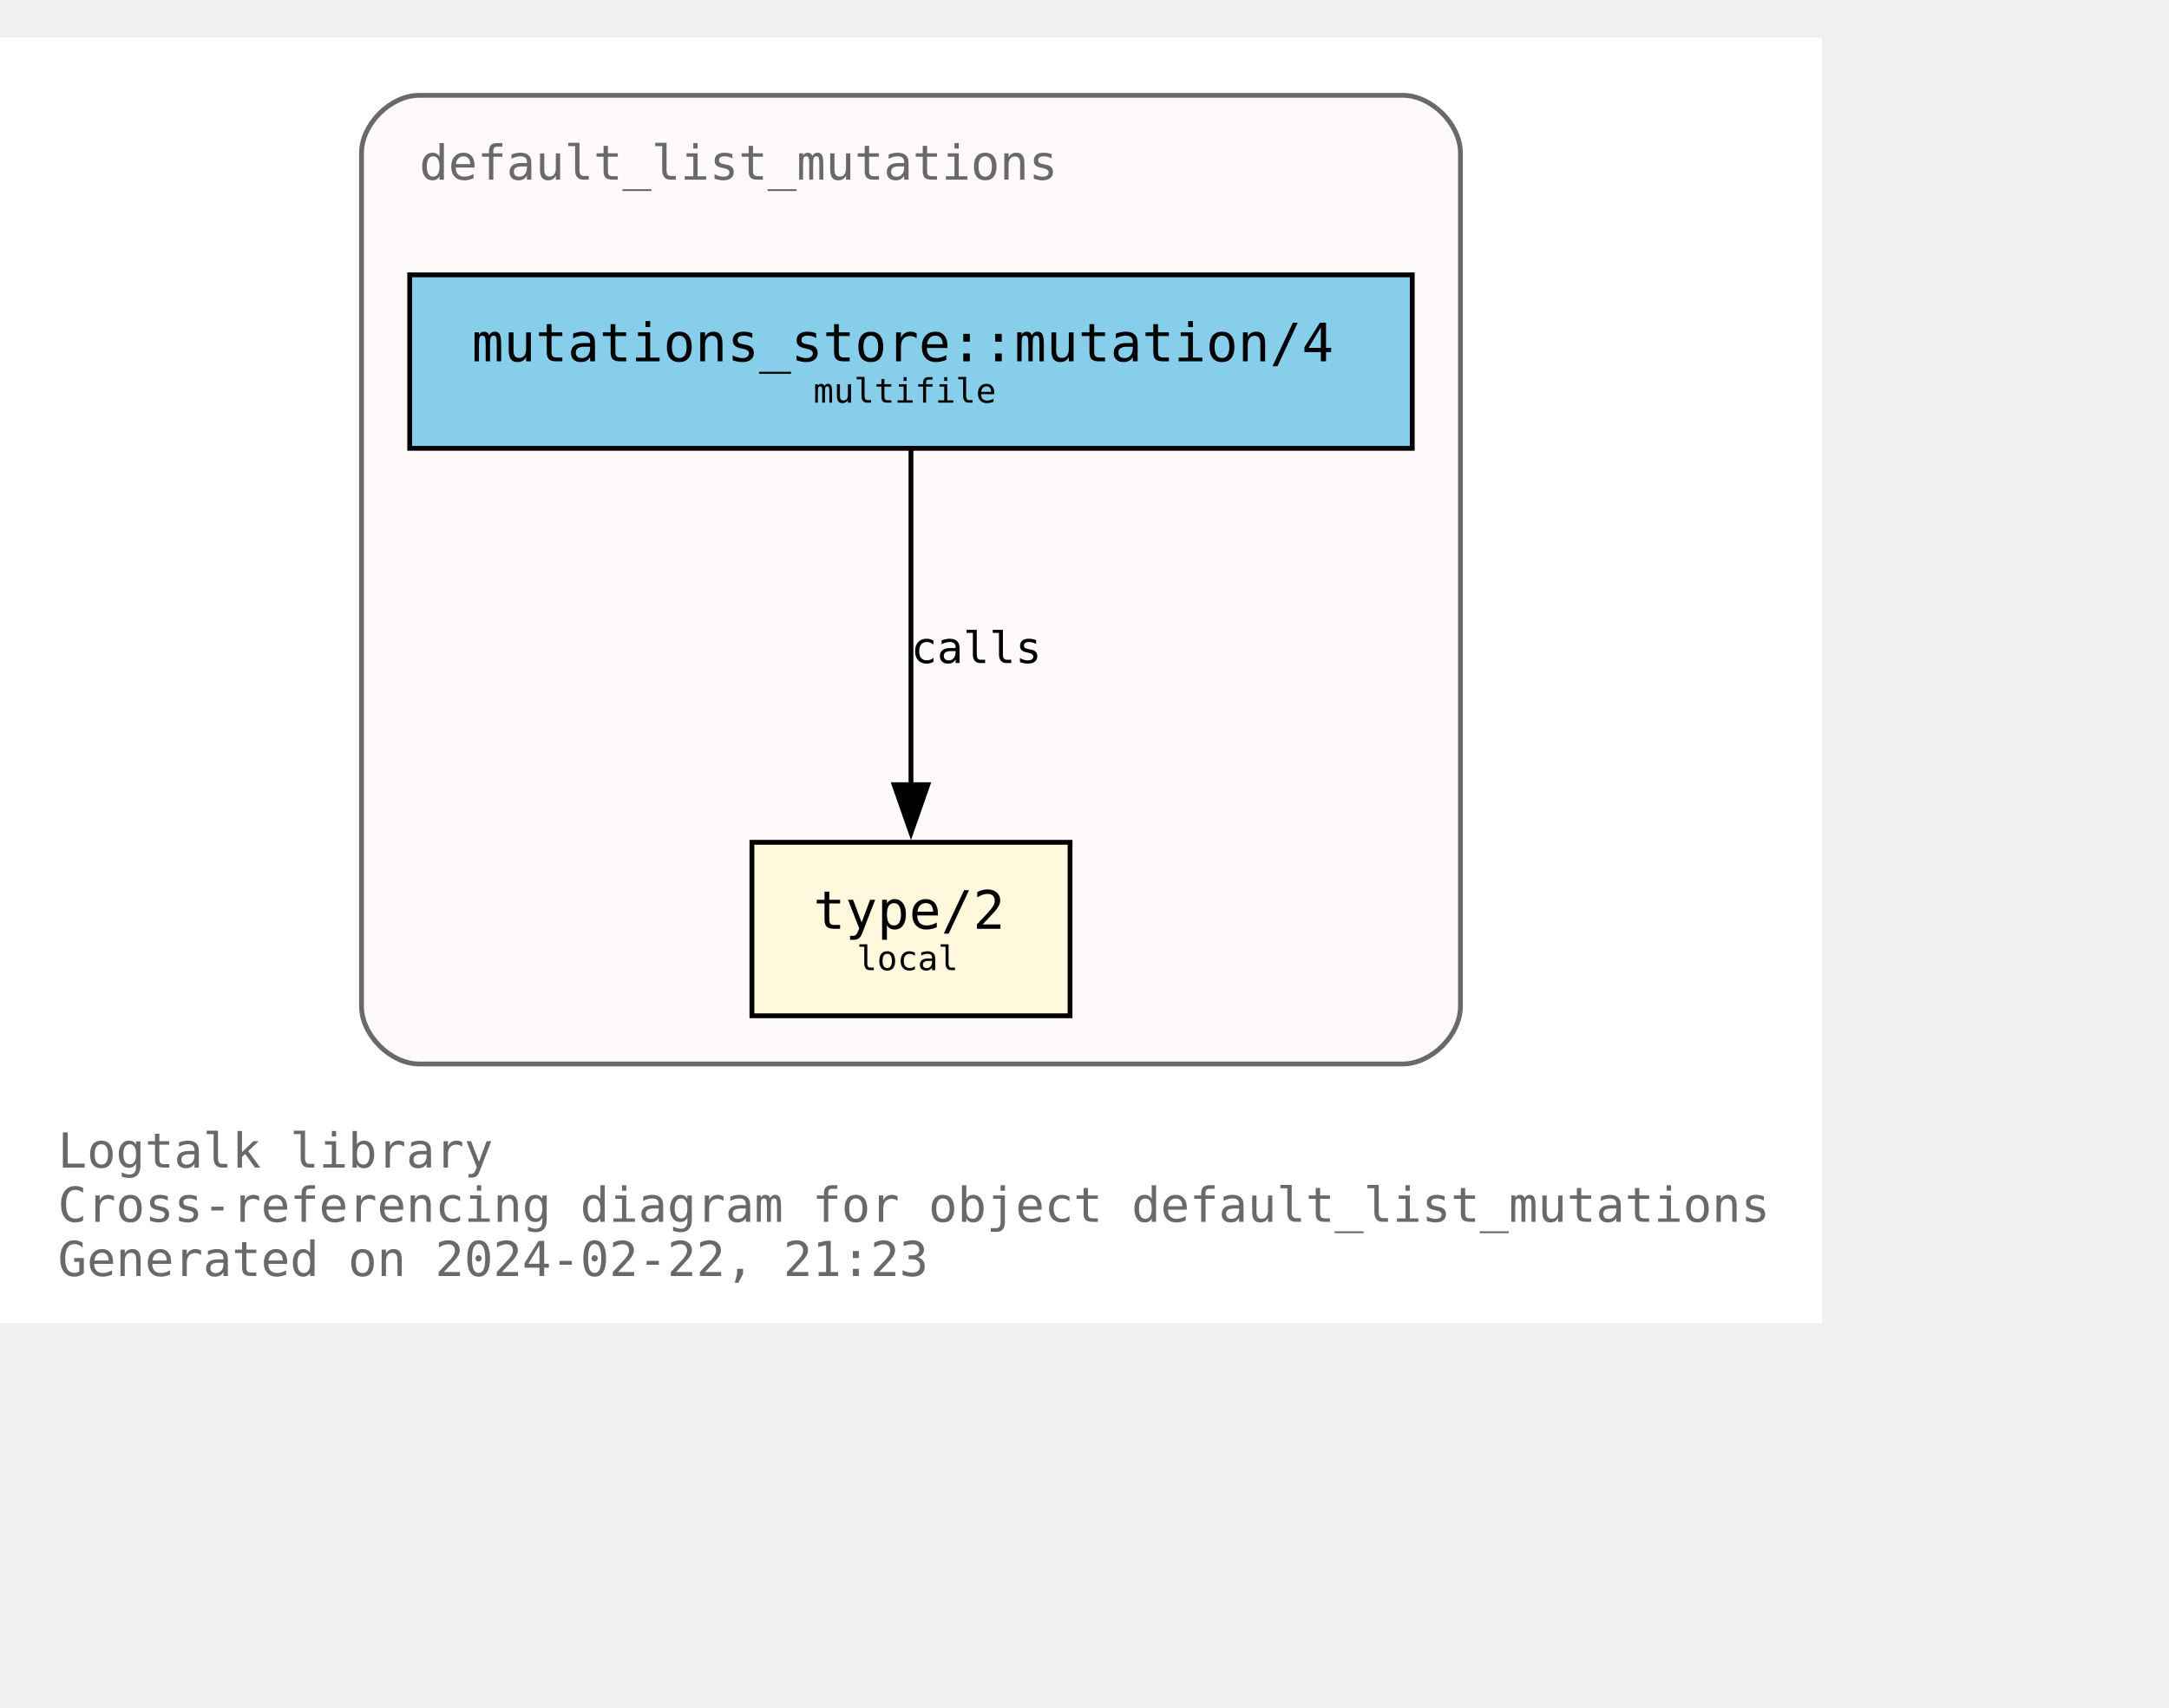
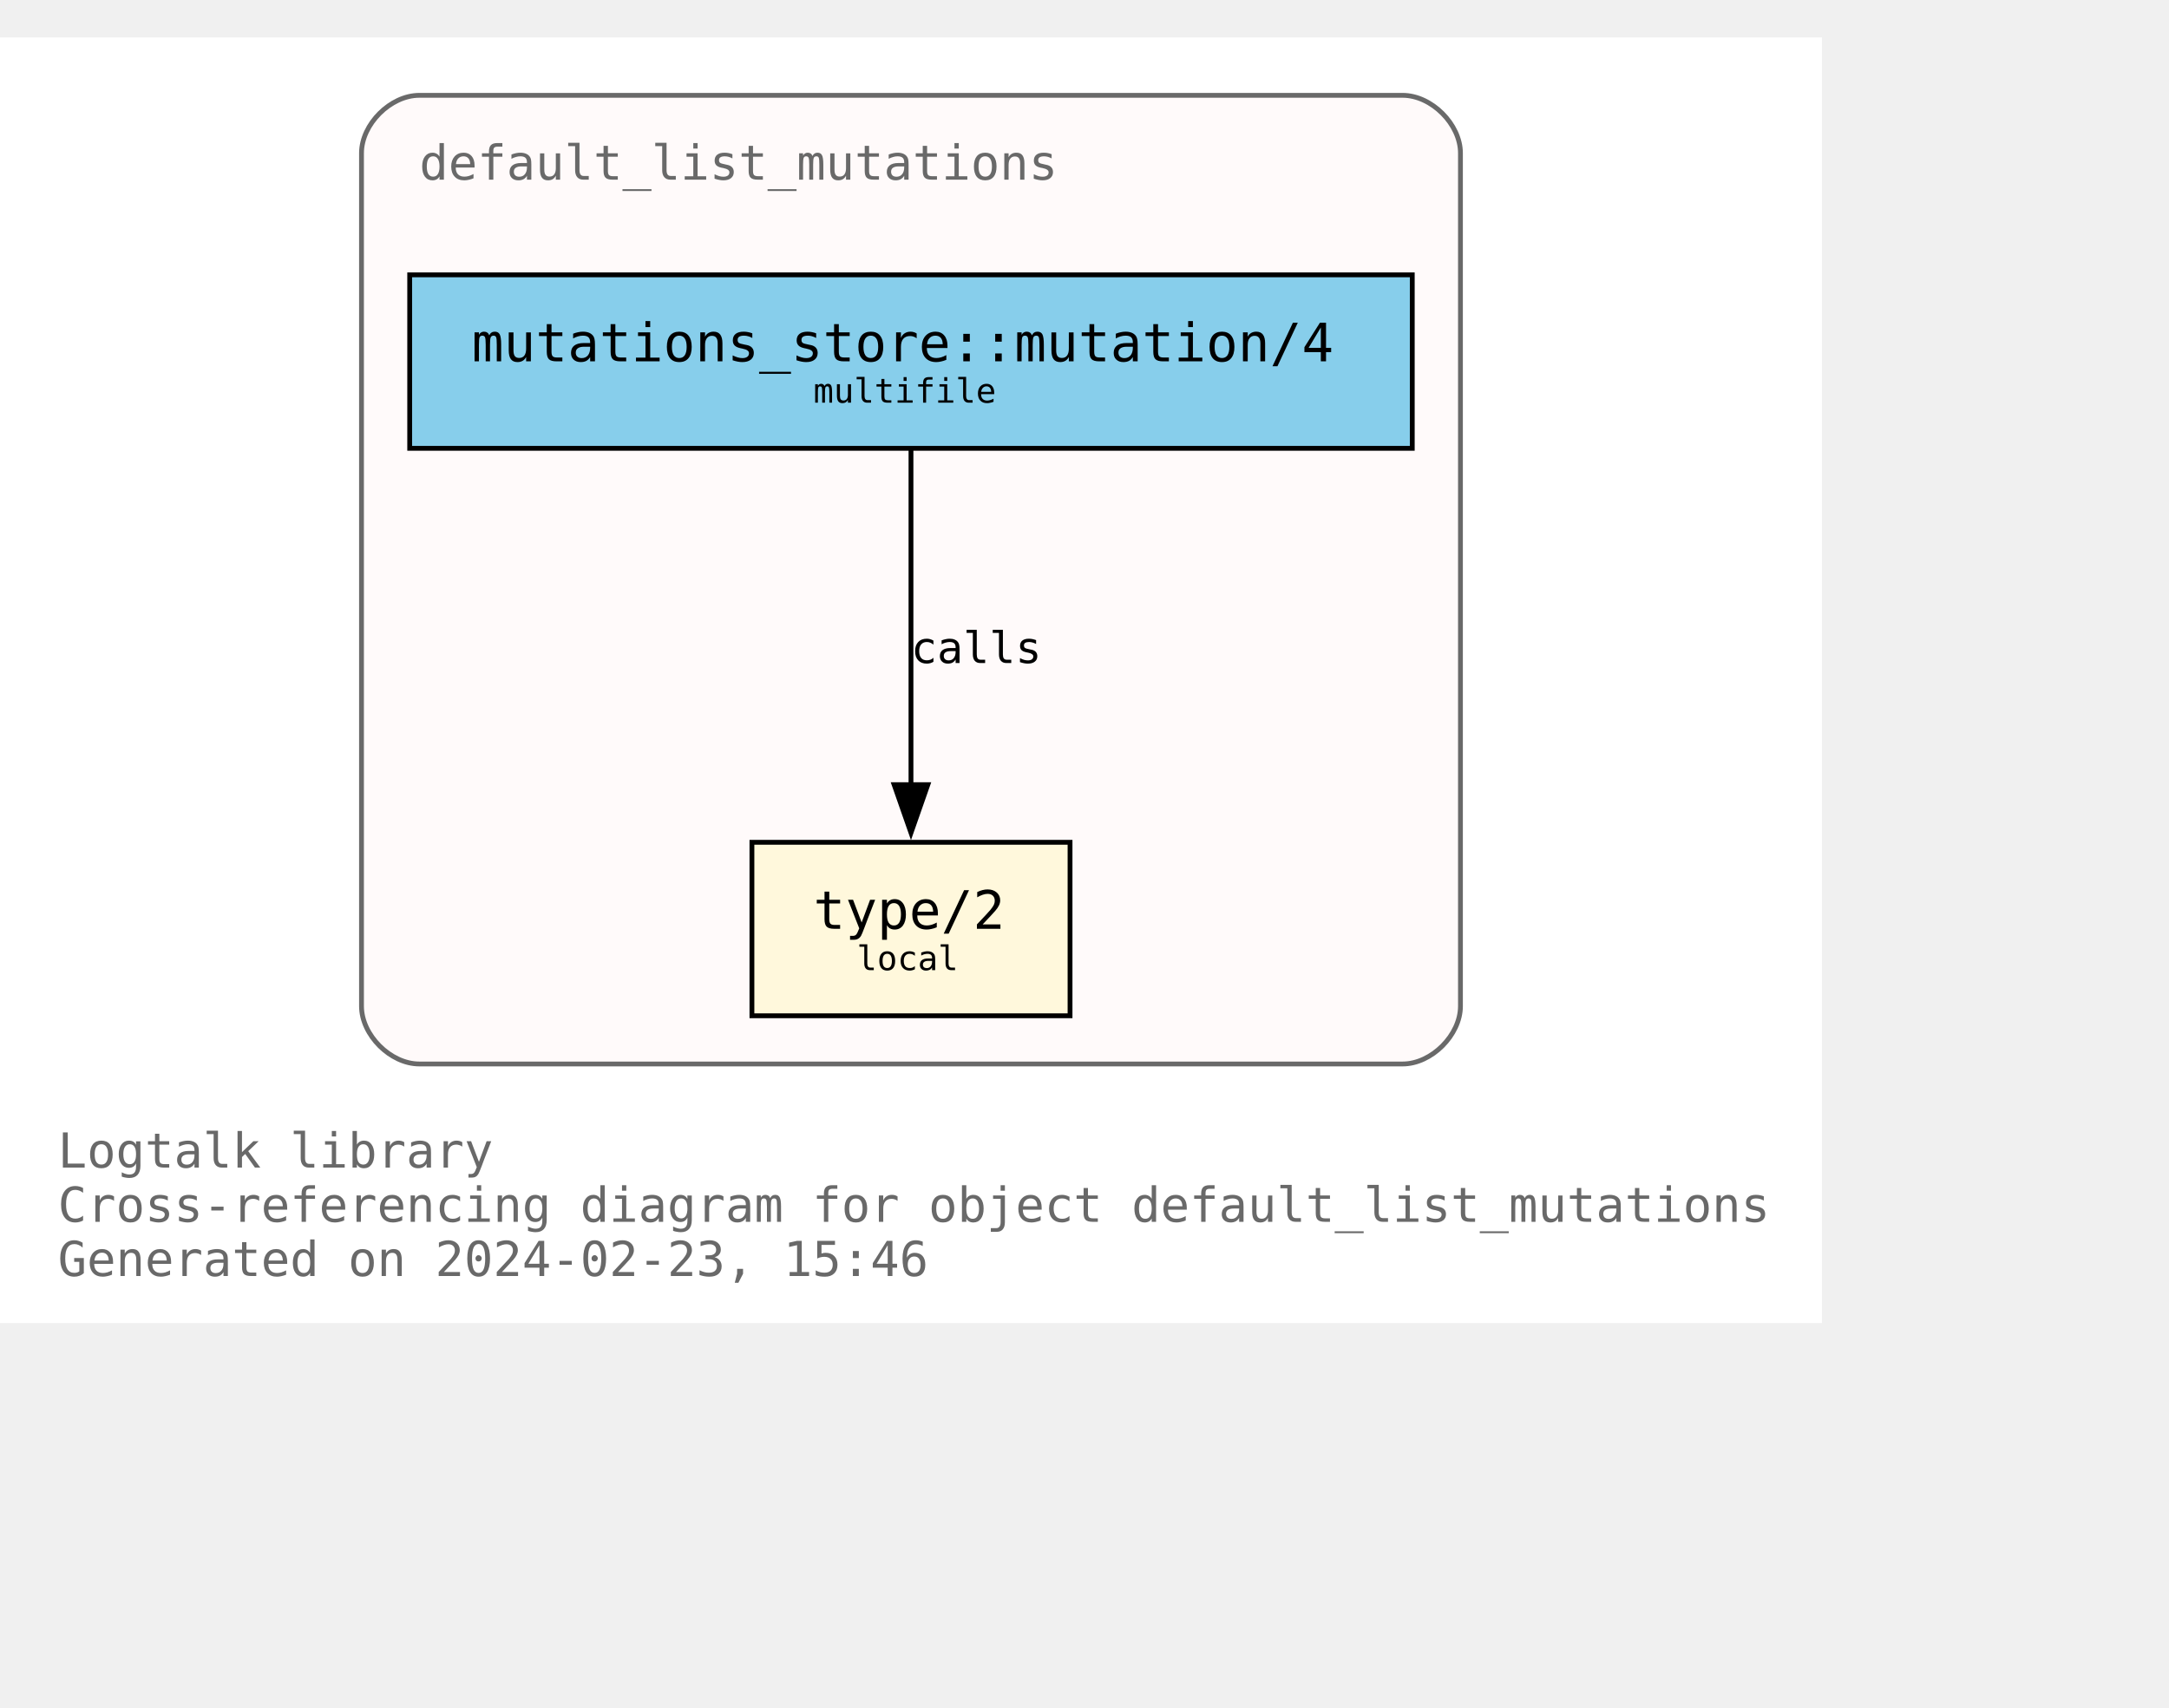
<svg xmlns="http://www.w3.org/2000/svg" xmlns:xlink="http://www.w3.org/1999/xlink" width="522pt" height="411pt" viewBox="72.00 72.00 450.00 338.75">
  <g id="graph0" class="graph" transform="scale(1 1) rotate(0) translate(76 334.75)">
    <polygon fill="white" stroke="none" points="-4,4 -4,-262.75 374,-262.75 374,4 -4,4" />
    <text text-anchor="start" x="8" y="-28.25" font-family="Monospace" font-size="10.00" fill="dimgray">Logtalk library</text>
    <text text-anchor="start" x="8" y="-17" font-family="Monospace" font-size="10.00" fill="dimgray">Cross-referencing diagram for object default_list_mutations</text>
-     <text text-anchor="start" x="8" y="-5.75" font-family="Monospace" font-size="10.00" fill="dimgray">Generated on 2024-02-22, 21:23</text>
+     <text text-anchor="start" x="8" y="-5.75" font-family="Monospace" font-size="10.00" fill="dimgray">Generated on 2024-02-23, 15:46</text>
    <g id="clust1" class="cluster">
      <g id="a_clust1">
        <a xlink:title="default_list_mutations">
          <path fill="snow" stroke="dimgray" d="M83,-49.75C83,-49.75 287,-49.75 287,-49.75 293,-49.75 299,-55.75 299,-61.75 299,-61.75 299,-238.75 299,-238.75 299,-244.75 293,-250.75 287,-250.75 287,-250.75 83,-250.75 83,-250.75 77,-250.75 71,-244.75 71,-238.75 71,-238.75 71,-61.75 71,-61.75 71,-55.75 77,-49.75 83,-49.75" />
          <g id="a_clust1_0">
-             <a xlink:href="https://github.com/LogtalkDotOrg/logtalk3/tree/6859f7c77d07d455b7b5608f789894febec0a673/library/mutations/default_list_mutations.lgt" xlink:title="https://github.com/LogtalkDotOrg/logtalk3/tree/6859f7c77d07d455b7b5608f789894febec0a673/library/mutations/default_list_mutations.lgt">
+             <a xlink:href="https://github.com/LogtalkDotOrg/logtalk3/tree/cef71da3d748b228dbb6378a36b6141099f12a7f/library/mutations/default_list_mutations.lgt" xlink:title="https://github.com/LogtalkDotOrg/logtalk3/tree/cef71da3d748b228dbb6378a36b6141099f12a7f/library/mutations/default_list_mutations.lgt">
              <text text-anchor="start" x="83" y="-233.25" font-family="Monospace" font-size="10.00" fill="dimgray">default_list_mutations</text>
            </a>
          </g>
        </a>
      </g>
    </g>
    <g id="node1" class="node">
      <g id="a_node1">
-         <a xlink:href="https://github.com/LogtalkDotOrg/logtalk3/tree/6859f7c77d07d455b7b5608f789894febec0a673/library/mutations/default_list_mutations.lgt#L67" xlink:title="https://github.com/LogtalkDotOrg/logtalk3/tree/6859f7c77d07d455b7b5608f789894febec0a673/library/mutations/default_list_mutations.lgt#L67">
+         <a xlink:href="https://github.com/LogtalkDotOrg/logtalk3/tree/cef71da3d748b228dbb6378a36b6141099f12a7f/library/mutations/default_list_mutations.lgt#L67" xlink:title="https://github.com/LogtalkDotOrg/logtalk3/tree/cef71da3d748b228dbb6378a36b6141099f12a7f/library/mutations/default_list_mutations.lgt#L67">
          <polygon fill="cornsilk" stroke="black" points="218,-95.75 152,-95.75 152,-59.75 218,-59.75 218,-95.75" />
          <text text-anchor="start" x="159.88" y="-78.58" font-family="Monospace" font-size="9.00"> </text>
          <text text-anchor="start" x="164.75" y="-77.8" font-family="Monospace" font-size="11.00">type/2</text>
          <text text-anchor="start" x="204.88" y="-78.58" font-family="Monospace" font-size="9.00"> </text>
          <text text-anchor="start" x="159.88" y="-67.7" font-family="Monospace" font-size="9.00"> </text>
          <text text-anchor="start" x="173.75" y="-69.22" font-family="Monospace" font-size="7.00">local</text>
          <text text-anchor="start" x="204.88" y="-67.7" font-family="Monospace" font-size="9.00"> </text>
        </a>
      </g>
    </g>
    <g id="node2" class="node">
      <g id="a_node2">
-         <a xlink:href="https://github.com/LogtalkDotOrg/logtalk3/tree/6859f7c77d07d455b7b5608f789894febec0a673/library/mutations/default_list_mutations.lgt#L41" xlink:title="https://github.com/LogtalkDotOrg/logtalk3/tree/6859f7c77d07d455b7b5608f789894febec0a673/library/mutations/default_list_mutations.lgt#L41">
+         <a xlink:href="https://github.com/LogtalkDotOrg/logtalk3/tree/cef71da3d748b228dbb6378a36b6141099f12a7f/library/mutations/default_list_mutations.lgt#L41" xlink:title="https://github.com/LogtalkDotOrg/logtalk3/tree/cef71da3d748b228dbb6378a36b6141099f12a7f/library/mutations/default_list_mutations.lgt#L41">
          <polygon fill="skyblue" stroke="black" points="289,-213.5 81,-213.5 81,-177.5 289,-177.5 289,-213.5" />
          <text text-anchor="start" x="88.88" y="-196.32" font-family="Monospace" font-size="9.00"> </text>
          <text text-anchor="start" x="93.88" y="-195.55" font-family="Monospace" font-size="11.00">mutations_store::mutation/4</text>
          <text text-anchor="start" x="275.88" y="-196.32" font-family="Monospace" font-size="9.00"> </text>
          <text text-anchor="start" x="88.88" y="-185.45" font-family="Monospace" font-size="9.00"> </text>
          <text text-anchor="start" x="164.75" y="-186.97" font-family="Monospace" font-size="7.00">multifile</text>
          <text text-anchor="start" x="275.88" y="-185.45" font-family="Monospace" font-size="9.00"> </text>
        </a>
      </g>
    </g>
    <g id="edge1" class="edge">
      <g id="a_edge1">
-         <a xlink:href="https://github.com/LogtalkDotOrg/logtalk3/tree/6859f7c77d07d455b7b5608f789894febec0a673/library/mutations/default_list_mutations.lgt#L41" xlink:title="calls">
+         <a xlink:href="https://github.com/LogtalkDotOrg/logtalk3/tree/cef71da3d748b228dbb6378a36b6141099f12a7f/library/mutations/default_list_mutations.lgt#L41" xlink:title="calls">
          <path fill="none" stroke="black" d="M185,-177.17C185,-158.76 185,-129.35 185,-107.46" />
          <polygon fill="black" stroke="black" points="188.5,-107.71 185,-97.71 181.5,-107.71 188.5,-107.71" />
        </a>
      </g>
      <g id="a_edge1-label">
-         <a xlink:href="https://github.com/LogtalkDotOrg/logtalk3/tree/6859f7c77d07d455b7b5608f789894febec0a673/library/mutations/default_list_mutations.lgt#L41" xlink:title="https://github.com/LogtalkDotOrg/logtalk3/tree/6859f7c77d07d455b7b5608f789894febec0a673/library/mutations/default_list_mutations.lgt#L41">
+         <a xlink:href="https://github.com/LogtalkDotOrg/logtalk3/tree/cef71da3d748b228dbb6378a36b6141099f12a7f/library/mutations/default_list_mutations.lgt#L41" xlink:title="https://github.com/LogtalkDotOrg/logtalk3/tree/cef71da3d748b228dbb6378a36b6141099f12a7f/library/mutations/default_list_mutations.lgt#L41">
          <text text-anchor="start" x="185" y="-132.95" font-family="Monospace" font-size="9.00">calls</text>
        </a>
      </g>
    </g>
  </g>
</svg>
